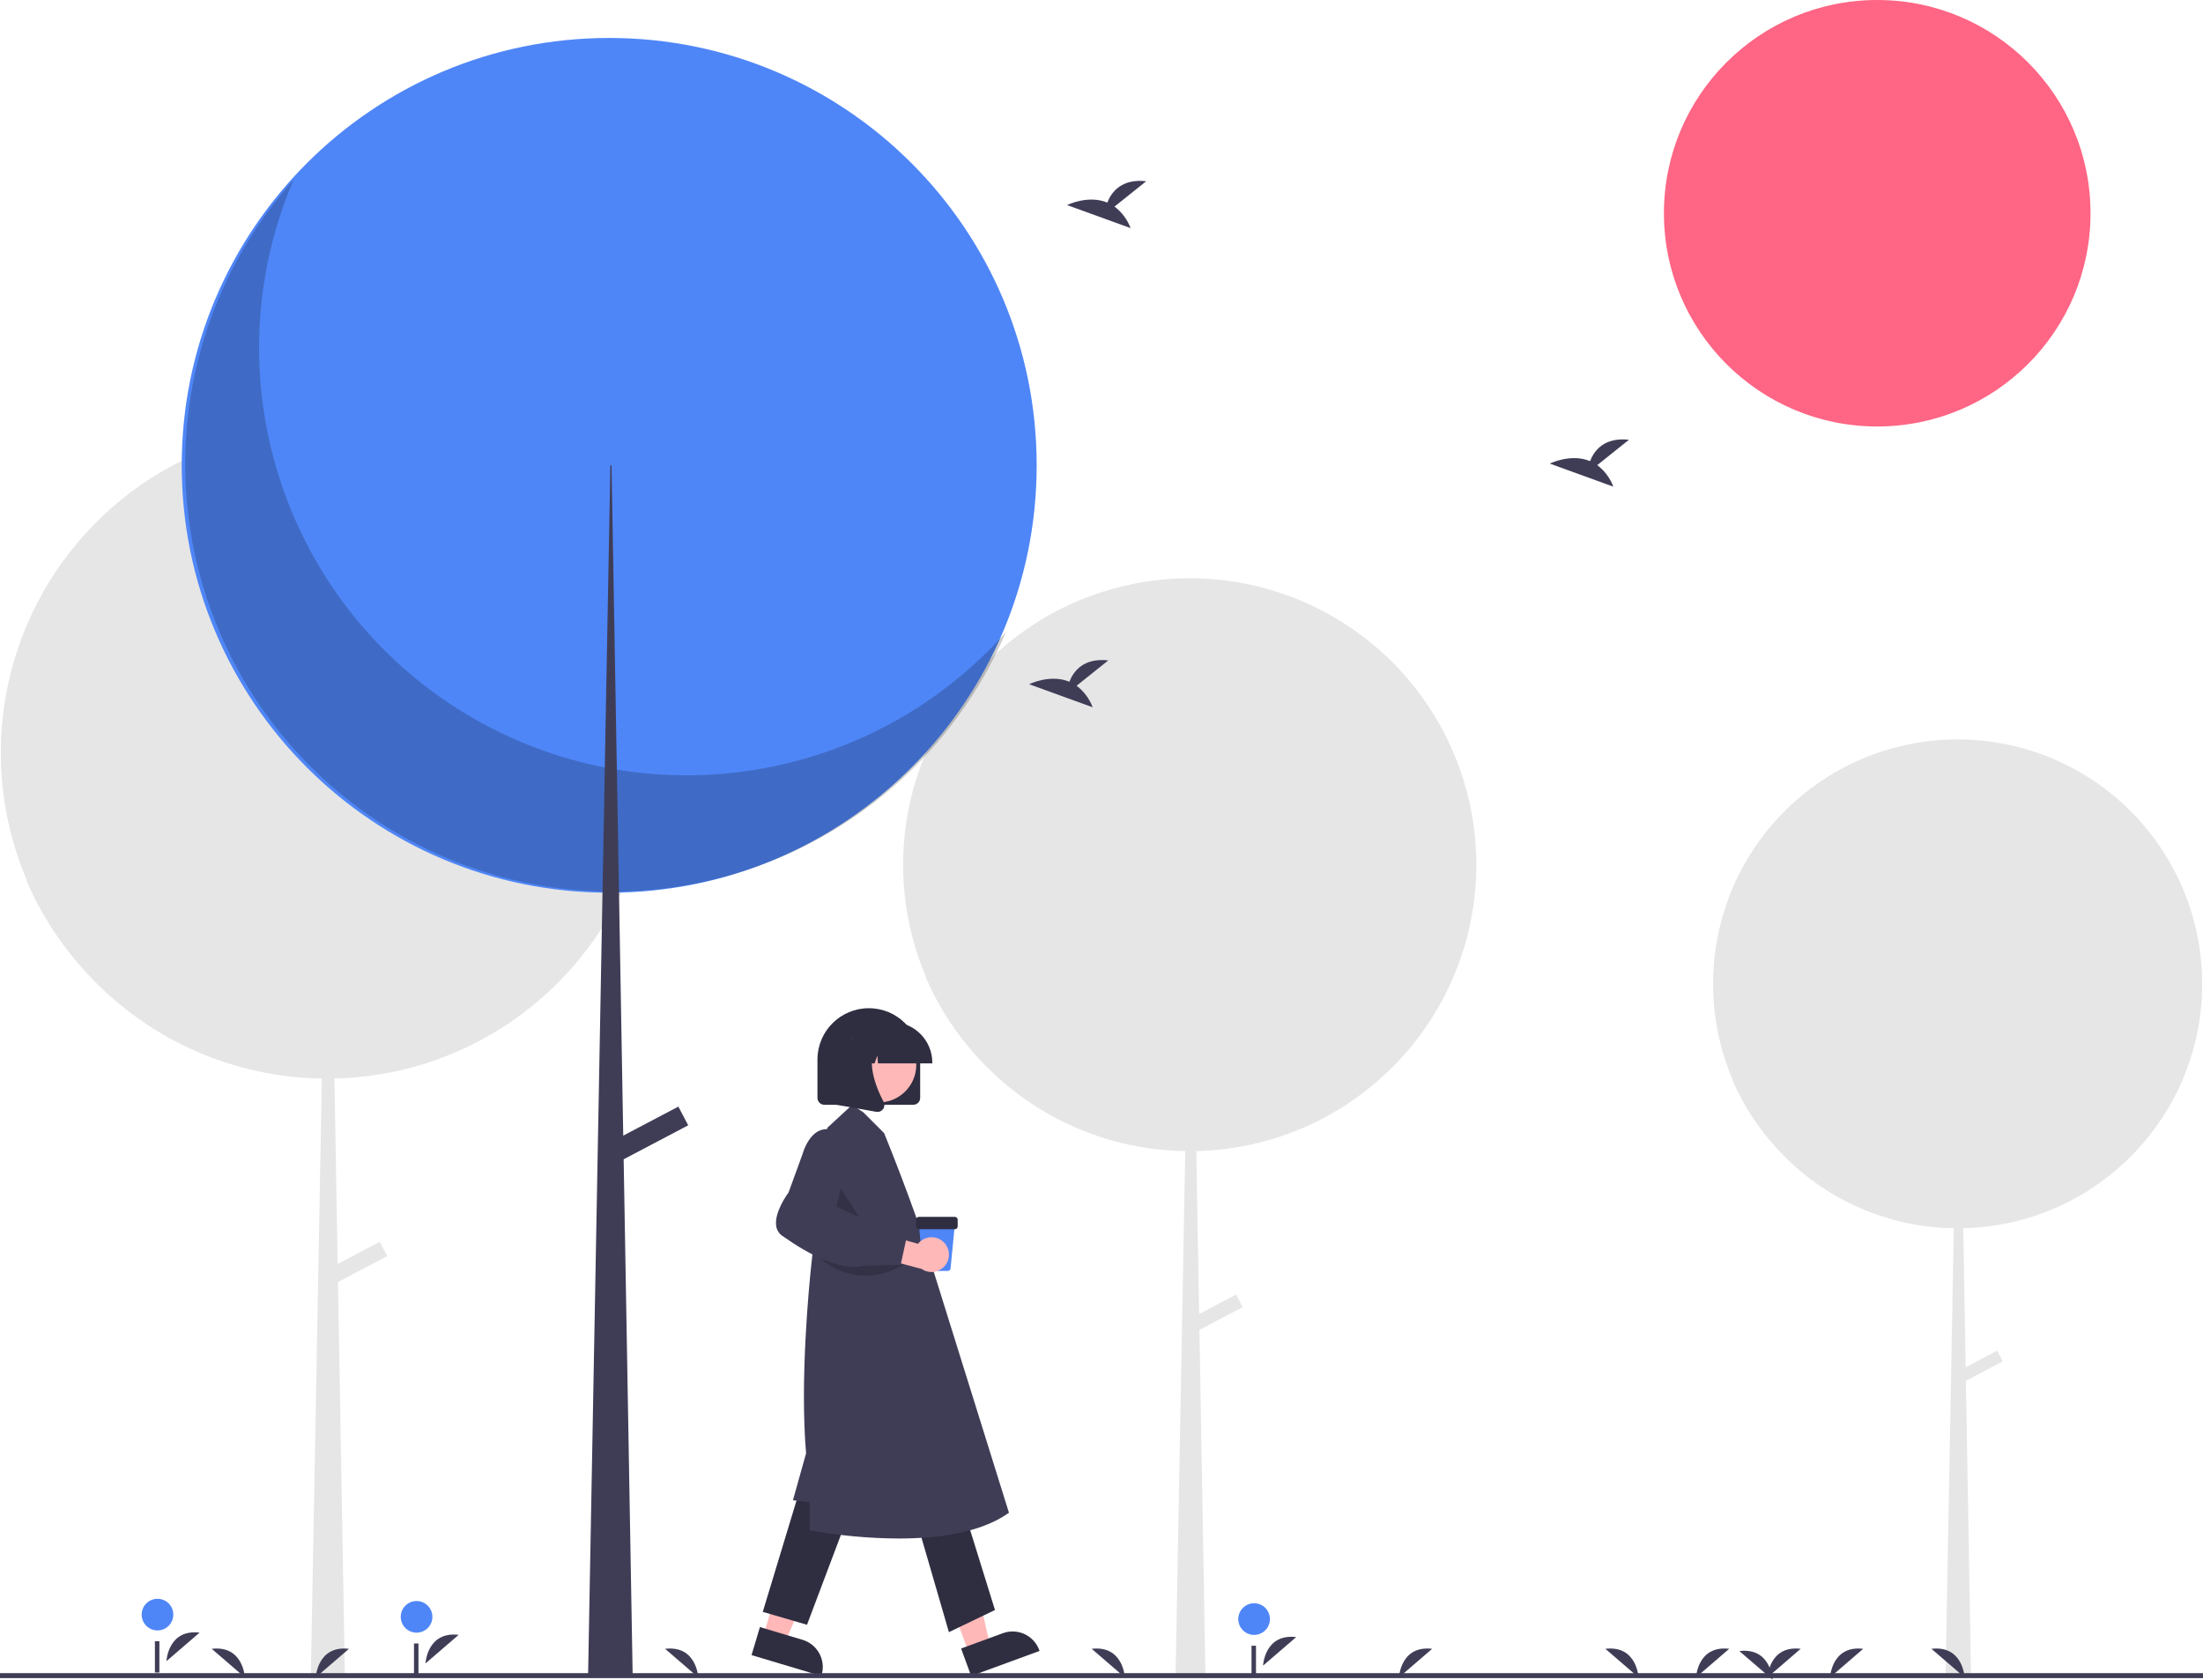
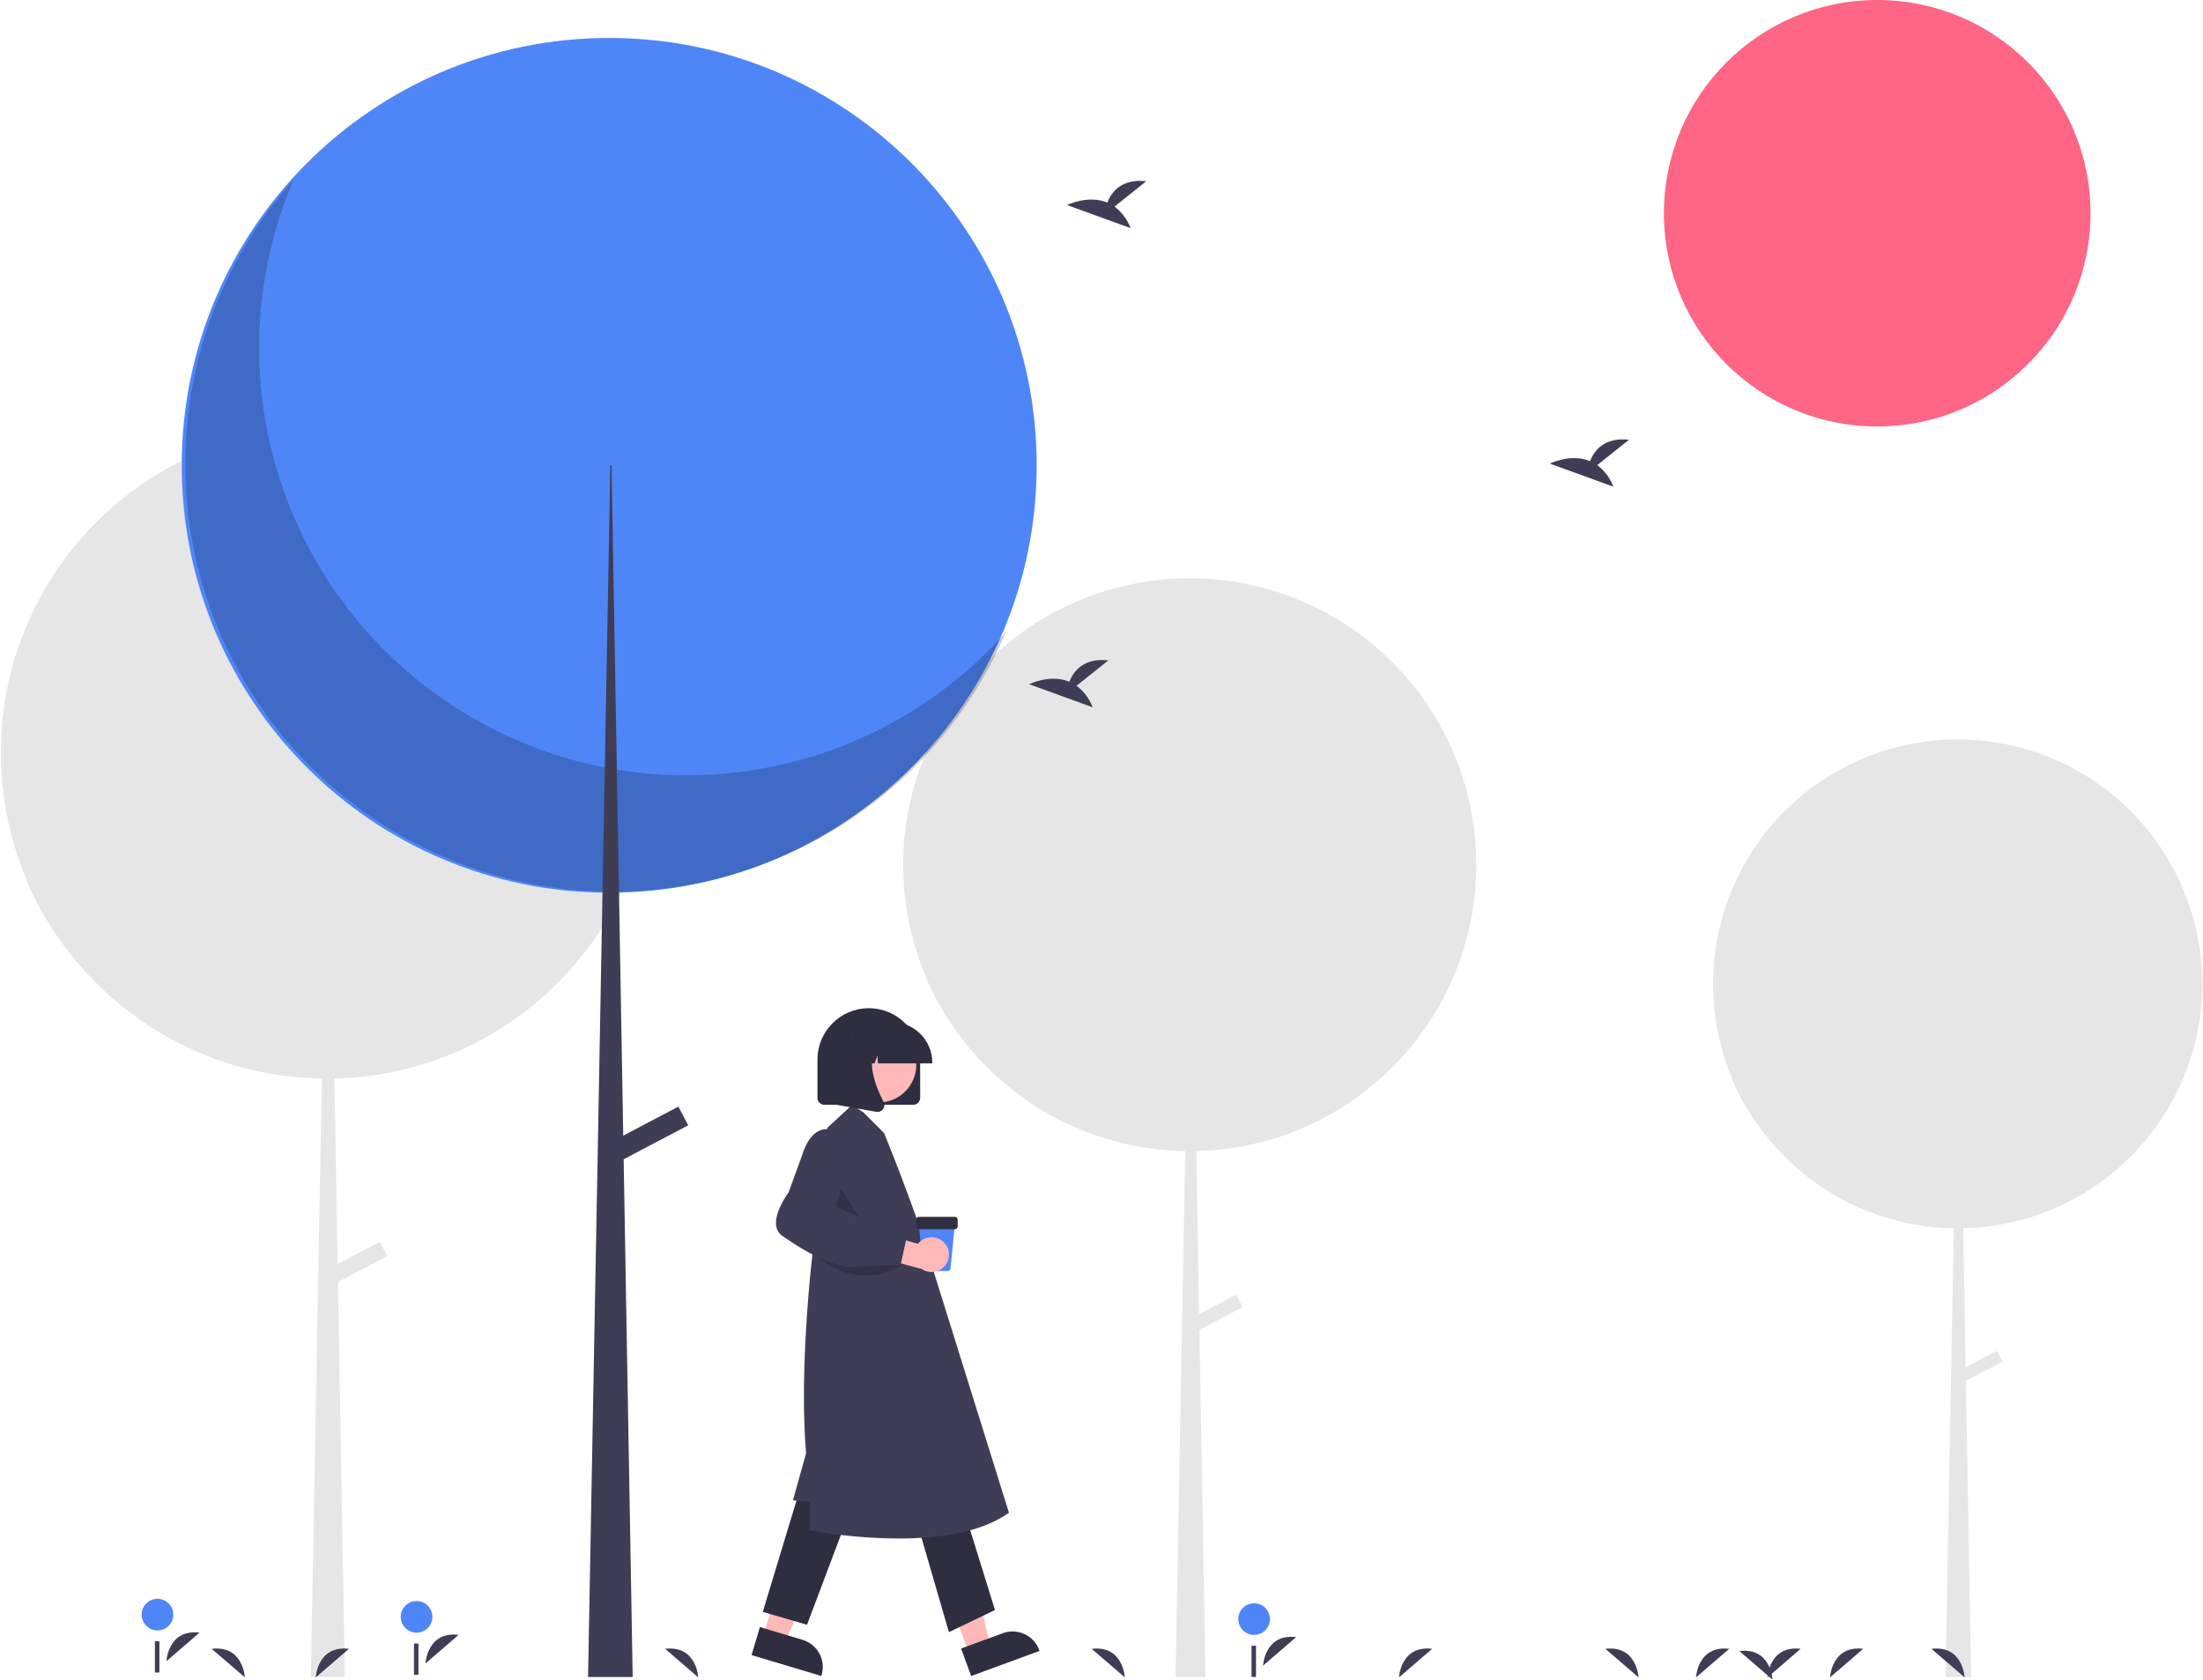
<svg xmlns="http://www.w3.org/2000/svg" id="afcd27bc-9e58-484b-acf0-96ac0ca03cce" data-name="Layer 1" width="888" height="677.207" viewBox="0 0 888 677.207">
  <polygon points="307.693 659.535 316.417 662.148 330.648 629.74 317.772 625.884 307.693 659.535" fill="#ffb8b8" />
  <path d="M462.32,767.416l17.182,5.146.001 0a11.431,11.431,0,0,1,7.669,14.229l-.107.356-28.131-8.426Z" transform="translate(-156 -111.3965)" fill="#2f2e41" />
  <polygon points="390.602 666.663 399.153 663.528 391.13 629.055 378.51 633.682 390.602 666.663" fill="#ffb8b8" />
  <path d="M543.398,776.067l16.839-6.174.001-0a11.431,11.431,0,0,1,14.666,6.797l.128.349L547.46,787.148Z" transform="translate(-156 -111.3965)" fill="#2f2e41" />
  <polygon points="322.321 600.868 307.464 649.897 325.292 655.097 342.378 609.782 322.321 600.868" fill="#2f2e41" />
  <polygon points="369.121 612.011 382.493 658.068 401.064 649.154 387.693 606.068 369.121 612.011" fill="#2f2e41" />
  <path d="M518.162,731.714a203.98,203.98,0,0,1-35.458-3.27l-.298-.06v-11.33l-6.79-.754,5.3-18.928c-2.47-29.16,1.04-66.089,2.176-76.719.26-2.493.431-3.891.431-3.891l5.959-50.65,9.97-9.203,4.529,2.948,8.402,8.401c9.766,24.034,17.515,46.661,17.564,48.115l32.751,104.953-.221.156C551.106,729.51,533.77,731.714,518.162,731.714Z" transform="translate(-156 -111.3965)" fill="#3f3d56" />
  <polygon points="337.708 477.181 335.418 491.475 350.921 497.87 337.708 477.181" opacity="0.2" />
  <path d="M524.128,556.834H488.284a2.784,2.784,0,0,1-2.781-2.781v-15.45a20.703,20.703,0,0,1,41.406,0v15.45A2.784,2.784,0,0,1,524.128,556.834Z" transform="translate(-156 -111.3965)" fill="#2f2e41" />
  <circle cx="354.164" cy="429.328" r="15.179" fill="#ffb8b8" />
  <path d="M531.807,540.148H509.889l-.225-3.147-1.124,3.147h-3.375l-.445-6.237-2.227,6.237h-6.53v-.309a16.395,16.395,0,0,1,16.377-16.377H515.43a16.395,16.395,0,0,1,16.377,16.377Z" transform="translate(-156 -111.3965)" fill="#2f2e41" />
  <path d="M509.71,559.718a2.841,2.841,0,0,1-.492-.043l-16.049-2.832V530.318h17.667l-.437.51c-6.086,7.097-1.501,18.606,1.774,24.834a2.74,2.74,0,0,1-.218,2.909A2.77,2.77,0,0,1,509.71,559.718Z" transform="translate(-156 -111.3965)" fill="#2f2e41" />
  <path d="M538.029,623.83h-8.797a1.131,1.131,0,0,1-1.13-1.025l-1.761-18.049h14.579l-1.761,18.049A1.131,1.131,0,0,1,538.029,623.83Z" transform="translate(-156 -111.3965)" fill="#4f86f7" />
  <path d="M540.896,607.027H526.364a1.137,1.137,0,0,1-1.135-1.135v-2.725a1.137,1.137,0,0,1,1.135-1.135h14.532a1.137,1.137,0,0,1,1.135,1.135v2.725A1.137,1.137,0,0,1,540.896,607.027Z" transform="translate(-156 -111.3965)" fill="#2f2e41" />
  <path d="M483.892,616.064l0,0a27.881,27.881,0,0,0,33.468,6.765l3.304-1.635Z" transform="translate(-156 -111.3965)" opacity="0.2" />
  <path d="M536.711,612.569a6.966,6.966,0,0,0-10.676.322l-15.326-4.302-4.886,8.676,21.728,5.772a7.004,7.004,0,0,0,9.16-10.467Z" transform="translate(-156 -111.3965)" fill="#ffb8b8" />
  <path d="M500.139,622.197c-7.286.001-17.145-4.271-28.849-12.546a5.731,5.731,0,0,1-2.413-3.928c-.863-5.469,4.471-12.863,4.995-13.572l5.608-15.401c.065-.25,1.872-6.914,6.409-9.284a7.438,7.438,0,0,1,6.214-.265c8.642,3.147,1.894,27.448.968,30.635l11.45,5.389,7.271,4.635,9.958,1.042-2.704,12.512-15.123.34A15.434,15.434,0,0,1,500.139,622.197Z" transform="translate(-156 -111.3965)" fill="#3f3d56" />
  <path d="M1043.675,508.056A98.58,98.58,0,1,0,854.454,546.865c-.096-.107-.196-.211-.292-.319a98.666,98.666,0,0,0,17.954,27.783c.022.025.045.049.068.073.606.66,1.215,1.317,1.838,1.96a98.28,98.28,0,0,0,69.529,30.254l-3.331,180.929h10.291l-2.083-119.415,14.887-7.838-2.271-4.314-12.711,6.692-.978-56.064A98.578,98.578,0,0,0,1043.675,508.056Z" transform="translate(-156 -111.3965)" fill="#e6e6e6" />
  <path d="M751.087,460.008a115.526,115.526,0,1,0-221.75,45.481c-.113-.126-.23-.248-.342-.374a115.628,115.628,0,0,0,21.041,32.559c.026.029.053.057.08.086.71.773,1.423,1.543,2.154,2.297a115.176,115.176,0,0,0,81.482,35.454l-3.904,212.033h12.06l-2.441-139.944,17.446-9.185-2.661-5.055-14.896,7.842-1.146-65.702A115.525,115.525,0,0,0,751.087,460.008Z" transform="translate(-156 -111.3965)" fill="#e6e6e6" />
  <path d="M419.259,414.815A131.467,131.467,0,1,0,166.912,466.571c-.129-.143-.261-.282-.389-.426a131.582,131.582,0,0,0,23.944,37.051c.03.033.061.065.091.098.808.88,1.62,1.756,2.451,2.614a131.068,131.068,0,0,0,92.725,40.346L281.291,787.545h13.725L292.238,628.291,312.091,617.839l-3.029-5.753-16.952,8.925-1.304-74.767A131.465,131.465,0,0,0,419.259,414.815Z" transform="translate(-156 -111.3965)" fill="#e6e6e6" />
  <circle cx="756.685" cy="85.976" r="85.976" fill="#ff6584" />
  <circle cx="245.559" cy="187.616" r="172.312" fill="#4f86f7" />
  <path d="M274.329,183.922A172.325,172.325,0,0,0,561.452,366.292,172.327,172.327,0,1,1,274.329,183.922Z" transform="translate(-156 -111.3965)" opacity="0.2" style="isolation:isolate" />
  <polygon points="246.032 187.616 246.506 187.616 255.027 676.148 237.038 676.148 246.032 187.616" fill="#3f3d56" />
  <rect x="401.085" y="564.581" width="32.19" height="8.521" transform="translate(-372.9656 148.4482) rotate(-27.76587)" fill="#3f3d56" />
  <path d="M665.115,782.975s.622-13.027,13.366-11.513" transform="translate(-156 -111.3965)" fill="#3f3d56" />
  <circle cx="505.514" cy="652.803" r="6.379" fill="#4f86f7" />
  <rect x="504.476" y="663.545" width="1.801" height="12.604" fill="#3f3d56" />
  <path d="M223.083,781.174s.622-13.027,13.366-11.513" transform="translate(-156 -111.3965)" fill="#3f3d56" />
  <circle cx="63.482" cy="651.003" r="6.379" fill="#4f86f7" />
  <rect x="62.444" y="661.744" width="1.801" height="12.604" fill="#3f3d56" />
  <path d="M327.514,782.075s.622-13.027,13.366-11.513" transform="translate(-156 -111.3965)" fill="#3f3d56" />
  <circle cx="167.913" cy="651.903" r="6.379" fill="#4f86f7" />
  <rect x="166.875" y="662.644" width="1.801" height="12.604" fill="#3f3d56" />
  <path d="M605.243,194.695l12.795-10.233c-9.94-1.097-14.024,4.324-15.695,8.615-7.765-3.224-16.219,1.001-16.219,1.001l25.6,9.294A19.372,19.372,0,0,0,605.243,194.695Z" transform="translate(-156 -111.3965)" fill="#3f3d56" />
  <path d="M799.827,298.936l12.795-10.233c-9.94-1.097-14.024,4.324-15.695,8.615-7.765-3.224-16.219,1.001-16.219,1.001l25.6,9.294A19.372,19.372,0,0,0,799.827,298.936Z" transform="translate(-156 -111.3965)" fill="#3f3d56" />
  <path d="M589.955,387.889l12.795-10.233c-9.94-1.097-14.024,4.324-15.695,8.615-7.765-3.224-16.219,1.001-16.219,1.001l25.6,9.294A19.372,19.372,0,0,0,589.955,387.889Z" transform="translate(-156 -111.3965)" fill="#3f3d56" />
  <path d="M839.655,787.703s.622-13.027,13.366-11.513" transform="translate(-156 -111.3965)" fill="#3f3d56" />
  <path d="M719.919,787.703s.622-13.027,13.366-11.513" transform="translate(-156 -111.3965)" fill="#3f3d56" />
  <path d="M283.289,787.703s.622-13.027,13.366-11.513" transform="translate(-156 -111.3965)" fill="#3f3d56" />
  <path d="M893.671,787.703s.622-13.027,13.366-11.513" transform="translate(-156 -111.3965)" fill="#3f3d56" />
  <path d="M868.464,787.703s.622-13.027,13.366-11.513" transform="translate(-156 -111.3965)" fill="#3f3d56" />
  <path d="M816.465,787.703s-.622-13.027-13.366-11.513" transform="translate(-156 -111.3965)" fill="#3f3d56" />
  <path d="M609.403,787.703s-.622-13.027-13.366-11.513" transform="translate(-156 -111.3965)" fill="#3f3d56" />
  <path d="M437.452,787.703s-.622-13.027-13.366-11.513" transform="translate(-156 -111.3965)" fill="#3f3d56" />
  <path d="M254.697,787.703s-.622-13.027-13.366-11.513" transform="translate(-156 -111.3965)" fill="#3f3d56" />
  <path d="M947.904,787.703s-.622-13.027-13.366-11.513" transform="translate(-156 -111.3965)" fill="#3f3d56" />
  <path d="M870.481,788.604s-.622-13.027-13.366-11.513" transform="translate(-156 -111.3965)" fill="#3f3d56" />
-   <rect y="674.604" width="888" height="2" fill="#3f3d56" />
</svg>
